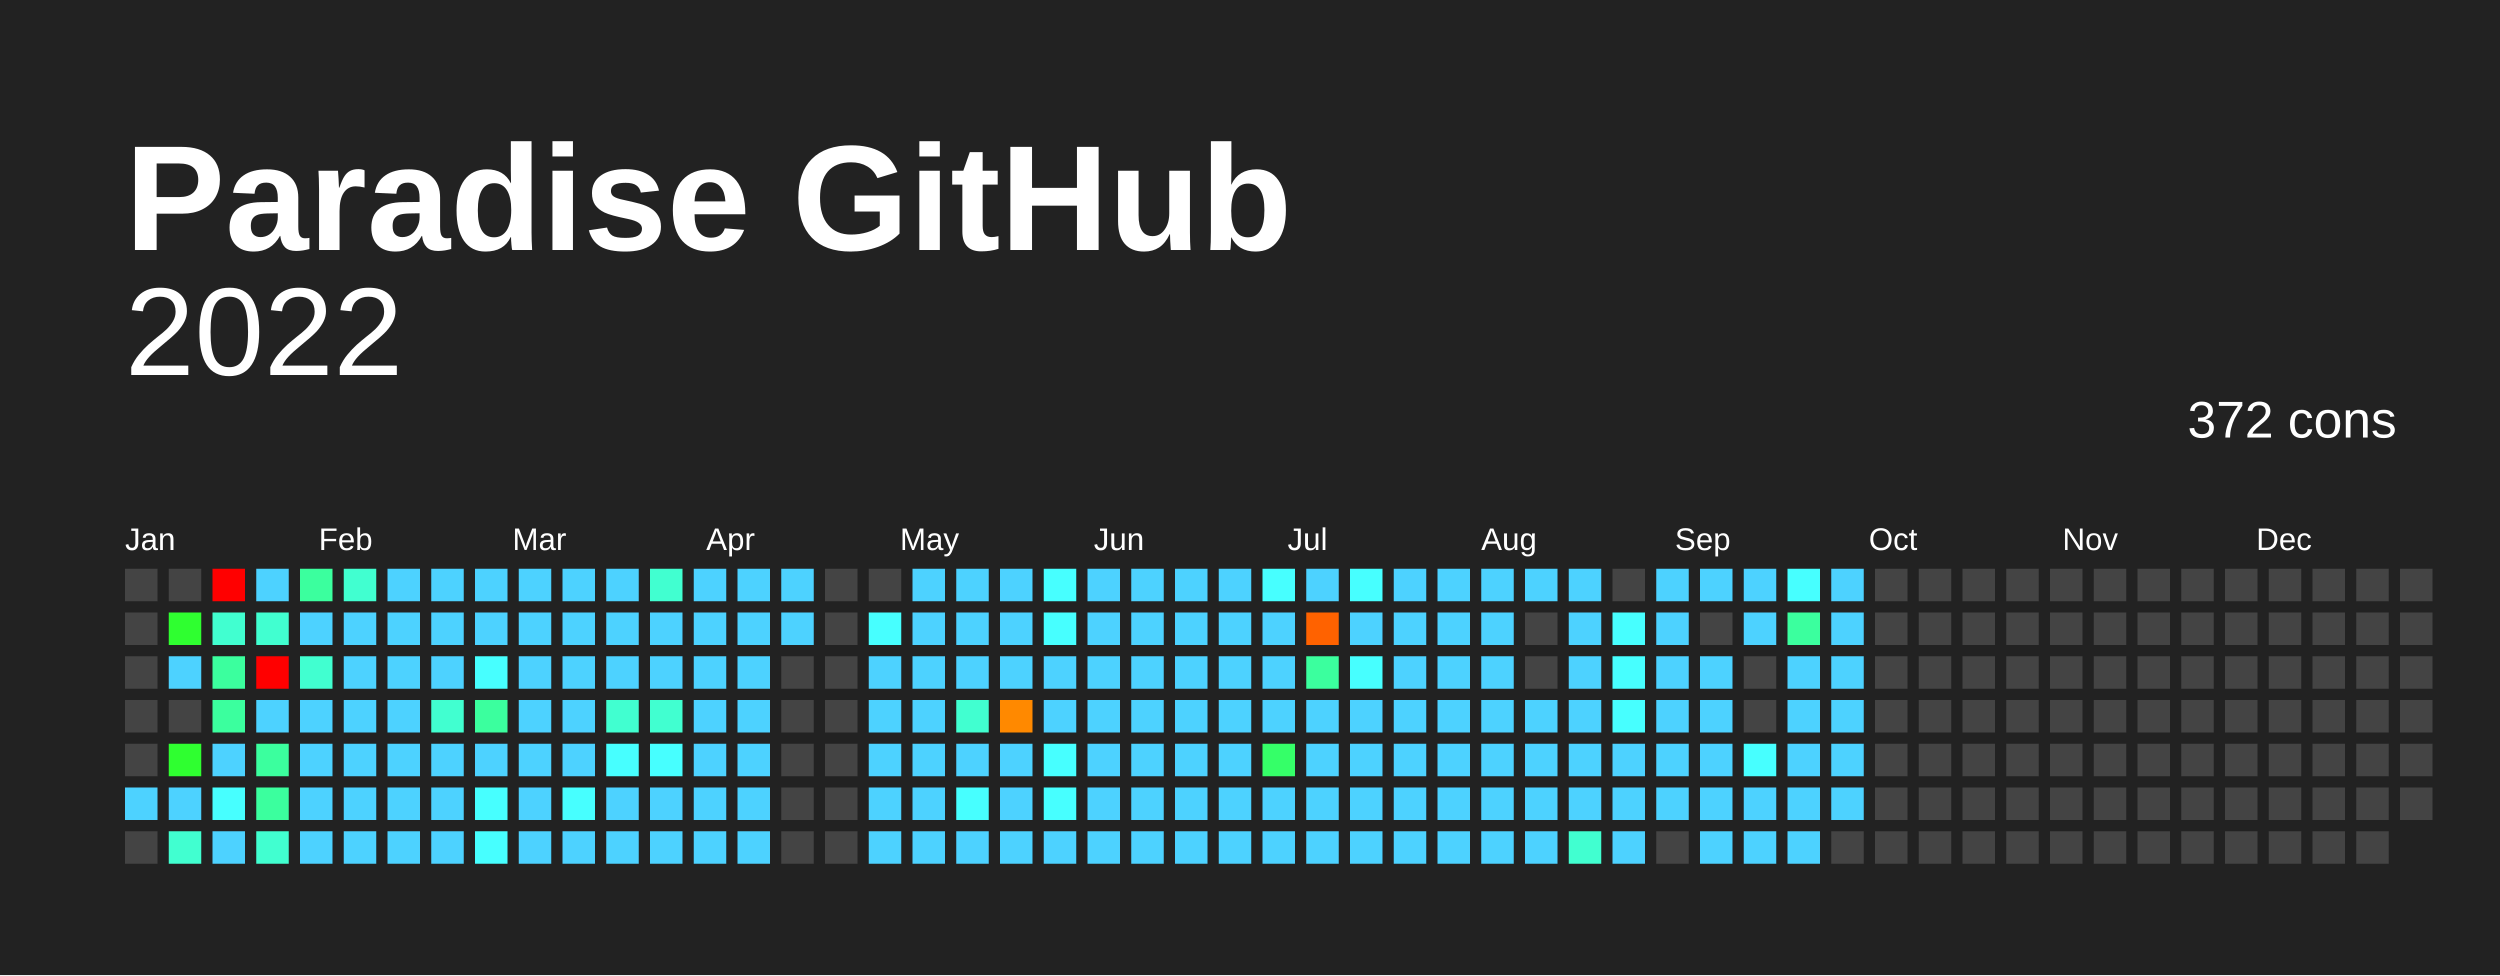
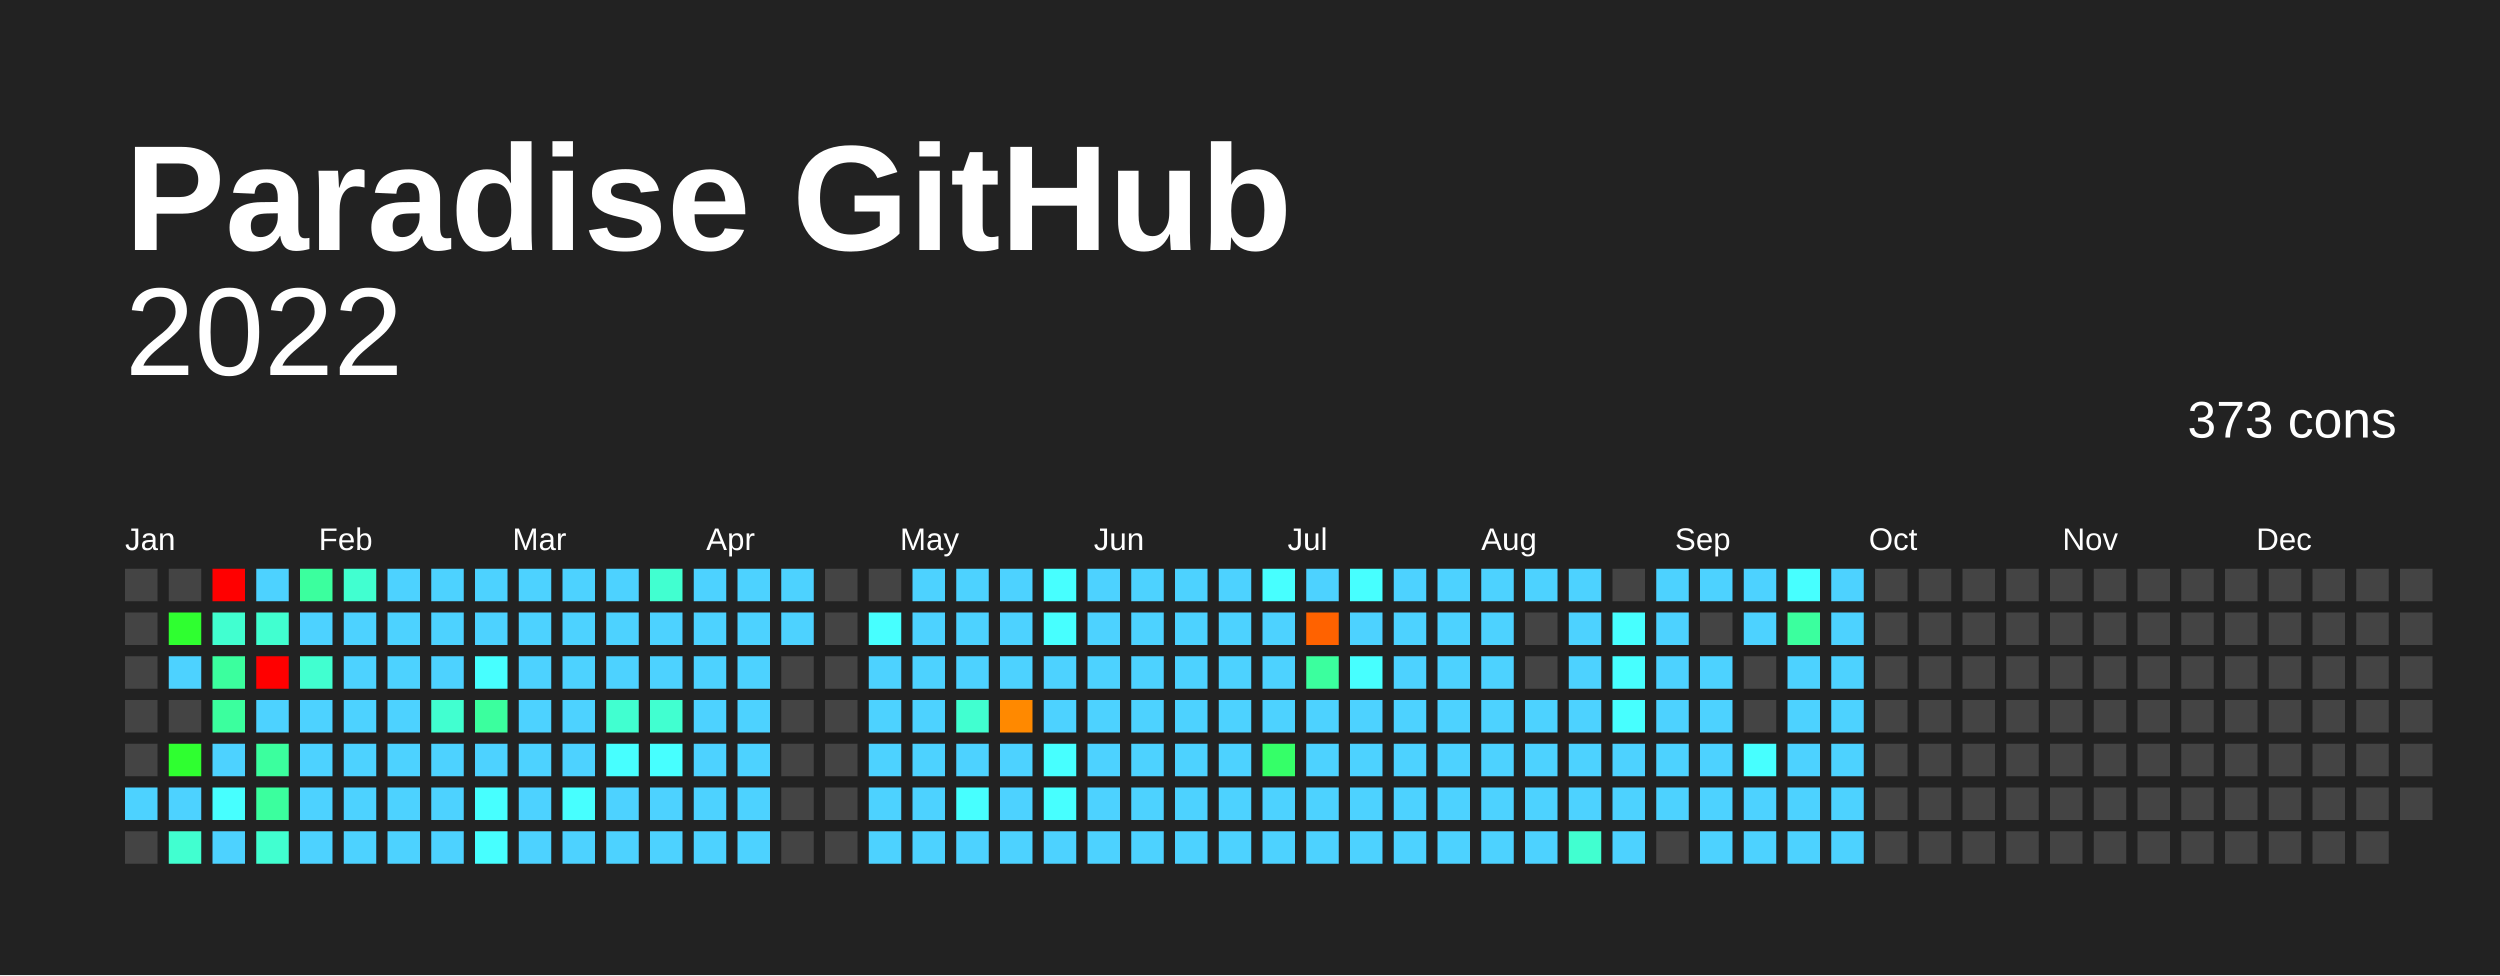
<svg xmlns="http://www.w3.org/2000/svg" baseProfile="full" height="78mm" version="1.1" viewBox="0,0,200,78" width="200mm">
  <defs />
  <rect fill="#222222" height="78" width="200" x="0" y="0" />
  <text fill="#FFFFFF" style="font-size:12px; font-family:Arial; font-weight:bold;" x="10" y="20">Paradise GitHub</text>
  <text alignment-baseline="hanging" fill="#FFFFFF" style="font-size:10.0px; font-family:Arial;" x="10" y="30">2022</text>
-   <text alignment-baseline="hanging" fill="#FFFFFF" style="font-size:4.125px; font-family:Arial;" x="175" y="35">372 cons</text>
+   <text alignment-baseline="hanging" fill="#FFFFFF" style="font-size:4.125px; font-family:Arial;" x="175" y="35">373 cons</text>
  <text fill="#FFFFFF" style="font-size:2.5px; font-family:Arial" x="10.0" y="44">Jan</text>
  <text fill="#FFFFFF" style="font-size:2.5px; font-family:Arial" x="25.5" y="44">Feb</text>
  <text fill="#FFFFFF" style="font-size:2.5px; font-family:Arial" x="41.0" y="44">Mar</text>
  <text fill="#FFFFFF" style="font-size:2.5px; font-family:Arial" x="56.5" y="44">Apr</text>
  <text fill="#FFFFFF" style="font-size:2.5px; font-family:Arial" x="72.0" y="44">May</text>
  <text fill="#FFFFFF" style="font-size:2.5px; font-family:Arial" x="87.5" y="44">Jun</text>
  <text fill="#FFFFFF" style="font-size:2.5px; font-family:Arial" x="103.0" y="44">Jul</text>
  <text fill="#FFFFFF" style="font-size:2.5px; font-family:Arial" x="118.5" y="44">Aug</text>
  <text fill="#FFFFFF" style="font-size:2.5px; font-family:Arial" x="134.0" y="44">Sep</text>
  <text fill="#FFFFFF" style="font-size:2.5px; font-family:Arial" x="149.5" y="44">Oct</text>
  <text fill="#FFFFFF" style="font-size:2.5px; font-family:Arial" x="165.0" y="44">Nov</text>
  <text fill="#FFFFFF" style="font-size:2.5px; font-family:Arial" x="180.5" y="44">Dec</text>
  <rect fill="#444444" height="2.6" width="2.6" x="10.0" y="45.5" />
  <rect fill="#444444" height="2.6" width="2.6" x="10.0" y="49.0" />
  <rect fill="#444444" height="2.6" width="2.6" x="10.0" y="52.5" />
  <rect fill="#444444" height="2.6" width="2.6" x="10.0" y="56.0" />
  <rect fill="#444444" height="2.6" width="2.6" x="10.0" y="59.5" />
  <rect fill="#4dd2ff" height="2.6" width="2.6" x="10.0" y="63.0" />
  <rect fill="#444444" height="2.6" width="2.6" x="10.0" y="66.5" />
  <rect fill="#444444" height="2.6" width="2.6" x="13.5" y="45.5" />
  <rect fill="#2fff30" height="2.6" width="2.6" x="13.5" y="49.0" />
  <rect fill="#4dd2ff" height="2.6" width="2.6" x="13.5" y="52.5" />
  <rect fill="#444444" height="2.6" width="2.6" x="13.5" y="56.0" />
  <rect fill="#2fff30" height="2.6" width="2.6" x="13.5" y="59.5" />
  <rect fill="#4dd2ff" height="2.6" width="2.6" x="13.5" y="63.0" />
  <rect fill="#41ffd0" height="2.6" width="2.6" x="13.5" y="66.5" />
  <rect fill="red" height="2.6" width="2.6" x="17.0" y="45.5" />
  <rect fill="#41ffd0" height="2.6" width="2.6" x="17.0" y="49.0" />
  <rect fill="#3bff9e" height="2.6" width="2.6" x="17.0" y="52.5" />
  <rect fill="#3bff9e" height="2.6" width="2.6" x="17.0" y="56.0" />
  <rect fill="#4dd2ff" height="2.6" width="2.6" x="17.0" y="59.5" />
  <rect fill="#47ffff" height="2.6" width="2.6" x="17.0" y="63.0" />
  <rect fill="#4dd2ff" height="2.6" width="2.6" x="17.0" y="66.5" />
  <rect fill="#4dd2ff" height="2.6" width="2.6" x="20.5" y="45.5" />
  <rect fill="#41ffd0" height="2.6" width="2.6" x="20.5" y="49.0" />
  <rect fill="red" height="2.6" width="2.6" x="20.5" y="52.5" />
  <rect fill="#4dd2ff" height="2.6" width="2.6" x="20.5" y="56.0" />
  <rect fill="#3bff9e" height="2.6" width="2.6" x="20.5" y="59.5" />
  <rect fill="#3bff9e" height="2.6" width="2.6" x="20.5" y="63.0" />
  <rect fill="#41ffd0" height="2.6" width="2.6" x="20.5" y="66.5" />
  <rect fill="#3bff9e" height="2.6" width="2.6" x="24.0" y="45.5" />
  <rect fill="#4dd2ff" height="2.6" width="2.6" x="24.0" y="49.0" />
  <rect fill="#41ffd0" height="2.6" width="2.6" x="24.0" y="52.5" />
  <rect fill="#4dd2ff" height="2.6" width="2.6" x="24.0" y="56.0" />
  <rect fill="#4dd2ff" height="2.6" width="2.6" x="24.0" y="59.5" />
  <rect fill="#4dd2ff" height="2.6" width="2.6" x="24.0" y="63.0" />
  <rect fill="#4dd2ff" height="2.6" width="2.6" x="24.0" y="66.5" />
  <rect fill="#41ffd0" height="2.6" width="2.6" x="27.5" y="45.5" />
  <rect fill="#4dd2ff" height="2.6" width="2.6" x="27.5" y="49.0" />
  <rect fill="#4dd2ff" height="2.6" width="2.6" x="27.5" y="52.5" />
  <rect fill="#4dd2ff" height="2.6" width="2.6" x="27.5" y="56.0" />
  <rect fill="#4dd2ff" height="2.6" width="2.6" x="27.5" y="59.5" />
  <rect fill="#4dd2ff" height="2.6" width="2.6" x="27.5" y="63.0" />
  <rect fill="#4dd2ff" height="2.6" width="2.6" x="27.5" y="66.5" />
  <rect fill="#4dd2ff" height="2.6" width="2.6" x="31.0" y="45.5" />
  <rect fill="#4dd2ff" height="2.6" width="2.6" x="31.0" y="49.0" />
  <rect fill="#4dd2ff" height="2.6" width="2.6" x="31.0" y="52.5" />
  <rect fill="#4dd2ff" height="2.6" width="2.6" x="31.0" y="56.0" />
  <rect fill="#4dd2ff" height="2.6" width="2.6" x="31.0" y="59.5" />
  <rect fill="#4dd2ff" height="2.6" width="2.6" x="31.0" y="63.0" />
  <rect fill="#4dd2ff" height="2.6" width="2.6" x="31.0" y="66.5" />
  <rect fill="#4dd2ff" height="2.6" width="2.6" x="34.5" y="45.5" />
  <rect fill="#4dd2ff" height="2.6" width="2.6" x="34.5" y="49.0" />
  <rect fill="#4dd2ff" height="2.6" width="2.6" x="34.5" y="52.5" />
  <rect fill="#41ffd0" height="2.6" width="2.6" x="34.5" y="56.0" />
  <rect fill="#4dd2ff" height="2.6" width="2.6" x="34.5" y="59.5" />
  <rect fill="#4dd2ff" height="2.6" width="2.6" x="34.5" y="63.0" />
  <rect fill="#4dd2ff" height="2.6" width="2.6" x="34.5" y="66.5" />
  <rect fill="#4dd2ff" height="2.6" width="2.6" x="38.0" y="45.5" />
  <rect fill="#4dd2ff" height="2.6" width="2.6" x="38.0" y="49.0" />
  <rect fill="#47ffff" height="2.6" width="2.6" x="38.0" y="52.5" />
  <rect fill="#3bff9e" height="2.6" width="2.6" x="38.0" y="56.0" />
  <rect fill="#4dd2ff" height="2.6" width="2.6" x="38.0" y="59.5" />
  <rect fill="#47ffff" height="2.6" width="2.6" x="38.0" y="63.0" />
  <rect fill="#47ffff" height="2.6" width="2.6" x="38.0" y="66.5" />
  <rect fill="#4dd2ff" height="2.6" width="2.6" x="41.5" y="45.5" />
  <rect fill="#4dd2ff" height="2.6" width="2.6" x="41.5" y="49.0" />
  <rect fill="#4dd2ff" height="2.6" width="2.6" x="41.5" y="52.5" />
  <rect fill="#4dd2ff" height="2.6" width="2.6" x="41.5" y="56.0" />
  <rect fill="#4dd2ff" height="2.6" width="2.6" x="41.5" y="59.5" />
  <rect fill="#4dd2ff" height="2.6" width="2.6" x="41.5" y="63.0" />
  <rect fill="#4dd2ff" height="2.6" width="2.6" x="41.5" y="66.5" />
  <rect fill="#4dd2ff" height="2.6" width="2.6" x="45.0" y="45.5" />
  <rect fill="#4dd2ff" height="2.6" width="2.6" x="45.0" y="49.0" />
  <rect fill="#4dd2ff" height="2.6" width="2.6" x="45.0" y="52.5" />
  <rect fill="#4dd2ff" height="2.6" width="2.6" x="45.0" y="56.0" />
  <rect fill="#4dd2ff" height="2.6" width="2.6" x="45.0" y="59.5" />
  <rect fill="#47ffff" height="2.6" width="2.6" x="45.0" y="63.0" />
  <rect fill="#4dd2ff" height="2.6" width="2.6" x="45.0" y="66.5" />
  <rect fill="#4dd2ff" height="2.6" width="2.6" x="48.5" y="45.5" />
  <rect fill="#4dd2ff" height="2.6" width="2.6" x="48.5" y="49.0" />
  <rect fill="#4dd2ff" height="2.6" width="2.6" x="48.5" y="52.5" />
  <rect fill="#41ffd0" height="2.6" width="2.6" x="48.5" y="56.0" />
  <rect fill="#47ffff" height="2.6" width="2.6" x="48.5" y="59.5" />
  <rect fill="#4dd2ff" height="2.6" width="2.6" x="48.5" y="63.0" />
  <rect fill="#4dd2ff" height="2.6" width="2.6" x="48.5" y="66.5" />
  <rect fill="#41ffd0" height="2.6" width="2.6" x="52.0" y="45.5" />
  <rect fill="#4dd2ff" height="2.6" width="2.6" x="52.0" y="49.0" />
  <rect fill="#4dd2ff" height="2.6" width="2.6" x="52.0" y="52.5" />
  <rect fill="#41ffd0" height="2.6" width="2.6" x="52.0" y="56.0" />
  <rect fill="#47ffff" height="2.6" width="2.6" x="52.0" y="59.5" />
  <rect fill="#4dd2ff" height="2.6" width="2.6" x="52.0" y="63.0" />
  <rect fill="#4dd2ff" height="2.6" width="2.6" x="52.0" y="66.5" />
  <rect fill="#4dd2ff" height="2.6" width="2.6" x="55.5" y="45.5" />
  <rect fill="#4dd2ff" height="2.6" width="2.6" x="55.5" y="49.0" />
  <rect fill="#4dd2ff" height="2.6" width="2.6" x="55.5" y="52.5" />
  <rect fill="#4dd2ff" height="2.6" width="2.6" x="55.5" y="56.0" />
  <rect fill="#4dd2ff" height="2.6" width="2.6" x="55.5" y="59.5" />
  <rect fill="#4dd2ff" height="2.6" width="2.6" x="55.5" y="63.0" />
  <rect fill="#4dd2ff" height="2.6" width="2.6" x="55.5" y="66.5" />
  <rect fill="#4dd2ff" height="2.6" width="2.6" x="59.0" y="45.5" />
  <rect fill="#4dd2ff" height="2.6" width="2.6" x="59.0" y="49.0" />
  <rect fill="#4dd2ff" height="2.6" width="2.6" x="59.0" y="52.5" />
  <rect fill="#4dd2ff" height="2.6" width="2.6" x="59.0" y="56.0" />
  <rect fill="#4dd2ff" height="2.6" width="2.6" x="59.0" y="59.5" />
  <rect fill="#4dd2ff" height="2.6" width="2.6" x="59.0" y="63.0" />
  <rect fill="#4dd2ff" height="2.6" width="2.6" x="59.0" y="66.5" />
  <rect fill="#4dd2ff" height="2.6" width="2.6" x="62.5" y="45.5" />
  <rect fill="#4dd2ff" height="2.6" width="2.6" x="62.5" y="49.0" />
  <rect fill="#444444" height="2.6" width="2.6" x="62.5" y="52.5" />
  <rect fill="#444444" height="2.6" width="2.6" x="62.5" y="56.0" />
  <rect fill="#444444" height="2.6" width="2.6" x="62.5" y="59.5" />
  <rect fill="#444444" height="2.6" width="2.6" x="62.5" y="63.0" />
  <rect fill="#444444" height="2.6" width="2.6" x="62.5" y="66.5" />
  <rect fill="#444444" height="2.6" width="2.6" x="66.0" y="45.5" />
  <rect fill="#444444" height="2.6" width="2.6" x="66.0" y="49.0" />
  <rect fill="#444444" height="2.6" width="2.6" x="66.0" y="52.5" />
  <rect fill="#444444" height="2.6" width="2.6" x="66.0" y="56.0" />
  <rect fill="#444444" height="2.6" width="2.6" x="66.0" y="59.5" />
  <rect fill="#444444" height="2.6" width="2.6" x="66.0" y="63.0" />
  <rect fill="#444444" height="2.6" width="2.6" x="66.0" y="66.5" />
  <rect fill="#444444" height="2.6" width="2.6" x="69.5" y="45.5" />
  <rect fill="#47ffff" height="2.6" width="2.6" x="69.5" y="49.0" />
  <rect fill="#4dd2ff" height="2.6" width="2.6" x="69.5" y="52.5" />
  <rect fill="#4dd2ff" height="2.6" width="2.6" x="69.5" y="56.0" />
  <rect fill="#4dd2ff" height="2.6" width="2.6" x="69.5" y="59.5" />
  <rect fill="#4dd2ff" height="2.6" width="2.6" x="69.5" y="63.0" />
  <rect fill="#4dd2ff" height="2.6" width="2.6" x="69.5" y="66.5" />
  <rect fill="#4dd2ff" height="2.6" width="2.6" x="73.0" y="45.5" />
  <rect fill="#4dd2ff" height="2.6" width="2.6" x="73.0" y="49.0" />
  <rect fill="#4dd2ff" height="2.6" width="2.6" x="73.0" y="52.5" />
  <rect fill="#4dd2ff" height="2.6" width="2.6" x="73.0" y="56.0" />
  <rect fill="#4dd2ff" height="2.6" width="2.6" x="73.0" y="59.5" />
  <rect fill="#4dd2ff" height="2.6" width="2.6" x="73.0" y="63.0" />
  <rect fill="#4dd2ff" height="2.6" width="2.6" x="73.0" y="66.5" />
  <rect fill="#4dd2ff" height="2.6" width="2.6" x="76.5" y="45.5" />
  <rect fill="#4dd2ff" height="2.6" width="2.6" x="76.5" y="49.0" />
  <rect fill="#4dd2ff" height="2.6" width="2.6" x="76.5" y="52.5" />
  <rect fill="#41ffd0" height="2.6" width="2.6" x="76.5" y="56.0" />
  <rect fill="#4dd2ff" height="2.6" width="2.6" x="76.5" y="59.5" />
  <rect fill="#47ffff" height="2.6" width="2.6" x="76.5" y="63.0" />
  <rect fill="#4dd2ff" height="2.6" width="2.6" x="76.5" y="66.5" />
  <rect fill="#4dd2ff" height="2.6" width="2.6" x="80.0" y="45.5" />
  <rect fill="#4dd2ff" height="2.6" width="2.6" x="80.0" y="49.0" />
  <rect fill="#4dd2ff" height="2.6" width="2.6" x="80.0" y="52.5" />
  <rect fill="#ff8900" height="2.6" width="2.6" x="80.0" y="56.0" />
  <rect fill="#4dd2ff" height="2.6" width="2.6" x="80.0" y="59.5" />
  <rect fill="#4dd2ff" height="2.6" width="2.6" x="80.0" y="63.0" />
  <rect fill="#4dd2ff" height="2.6" width="2.6" x="80.0" y="66.5" />
  <rect fill="#47ffff" height="2.6" width="2.6" x="83.5" y="45.5" />
  <rect fill="#47ffff" height="2.6" width="2.6" x="83.5" y="49.0" />
  <rect fill="#4dd2ff" height="2.6" width="2.6" x="83.5" y="52.5" />
  <rect fill="#4dd2ff" height="2.6" width="2.6" x="83.5" y="56.0" />
  <rect fill="#47ffff" height="2.6" width="2.6" x="83.5" y="59.5" />
  <rect fill="#47ffff" height="2.6" width="2.6" x="83.5" y="63.0" />
  <rect fill="#4dd2ff" height="2.6" width="2.6" x="83.5" y="66.5" />
  <rect fill="#4dd2ff" height="2.6" width="2.6" x="87.0" y="45.5" />
  <rect fill="#4dd2ff" height="2.6" width="2.6" x="87.0" y="49.0" />
  <rect fill="#4dd2ff" height="2.6" width="2.6" x="87.0" y="52.5" />
  <rect fill="#4dd2ff" height="2.6" width="2.6" x="87.0" y="56.0" />
  <rect fill="#4dd2ff" height="2.6" width="2.6" x="87.0" y="59.5" />
  <rect fill="#4dd2ff" height="2.6" width="2.6" x="87.0" y="63.0" />
  <rect fill="#4dd2ff" height="2.6" width="2.6" x="87.0" y="66.5" />
  <rect fill="#4dd2ff" height="2.6" width="2.6" x="90.5" y="45.5" />
  <rect fill="#4dd2ff" height="2.6" width="2.6" x="90.5" y="49.0" />
  <rect fill="#4dd2ff" height="2.6" width="2.6" x="90.5" y="52.5" />
  <rect fill="#4dd2ff" height="2.6" width="2.6" x="90.5" y="56.0" />
  <rect fill="#4dd2ff" height="2.6" width="2.6" x="90.5" y="59.5" />
  <rect fill="#4dd2ff" height="2.6" width="2.6" x="90.5" y="63.0" />
  <rect fill="#4dd2ff" height="2.6" width="2.6" x="90.5" y="66.5" />
  <rect fill="#4dd2ff" height="2.6" width="2.6" x="94.0" y="45.5" />
  <rect fill="#4dd2ff" height="2.6" width="2.6" x="94.0" y="49.0" />
  <rect fill="#4dd2ff" height="2.6" width="2.6" x="94.0" y="52.5" />
  <rect fill="#4dd2ff" height="2.6" width="2.6" x="94.0" y="56.0" />
  <rect fill="#4dd2ff" height="2.6" width="2.6" x="94.0" y="59.5" />
  <rect fill="#4dd2ff" height="2.6" width="2.6" x="94.0" y="63.0" />
  <rect fill="#4dd2ff" height="2.6" width="2.6" x="94.0" y="66.5" />
  <rect fill="#4dd2ff" height="2.6" width="2.6" x="97.5" y="45.5" />
  <rect fill="#4dd2ff" height="2.6" width="2.6" x="97.5" y="49.0" />
  <rect fill="#4dd2ff" height="2.6" width="2.6" x="97.5" y="52.5" />
  <rect fill="#4dd2ff" height="2.6" width="2.6" x="97.5" y="56.0" />
  <rect fill="#4dd2ff" height="2.6" width="2.6" x="97.5" y="59.5" />
  <rect fill="#4dd2ff" height="2.6" width="2.6" x="97.5" y="63.0" />
  <rect fill="#4dd2ff" height="2.6" width="2.6" x="97.5" y="66.5" />
  <rect fill="#47ffff" height="2.6" width="2.6" x="101.0" y="45.5" />
  <rect fill="#4dd2ff" height="2.6" width="2.6" x="101.0" y="49.0" />
  <rect fill="#4dd2ff" height="2.6" width="2.6" x="101.0" y="52.5" />
  <rect fill="#4dd2ff" height="2.6" width="2.6" x="101.0" y="56.0" />
  <rect fill="#35ff68" height="2.6" width="2.6" x="101.0" y="59.5" />
  <rect fill="#4dd2ff" height="2.6" width="2.6" x="101.0" y="63.0" />
  <rect fill="#4dd2ff" height="2.6" width="2.6" x="101.0" y="66.5" />
  <rect fill="#4dd2ff" height="2.6" width="2.6" x="104.5" y="45.5" />
  <rect fill="#ff6200" height="2.6" width="2.6" x="104.5" y="49.0" />
  <rect fill="#3bff9e" height="2.6" width="2.6" x="104.5" y="52.5" />
  <rect fill="#4dd2ff" height="2.6" width="2.6" x="104.5" y="56.0" />
  <rect fill="#4dd2ff" height="2.6" width="2.6" x="104.5" y="59.5" />
  <rect fill="#4dd2ff" height="2.6" width="2.6" x="104.5" y="63.0" />
  <rect fill="#4dd2ff" height="2.6" width="2.6" x="104.5" y="66.5" />
  <rect fill="#47ffff" height="2.6" width="2.6" x="108.0" y="45.5" />
  <rect fill="#4dd2ff" height="2.6" width="2.6" x="108.0" y="49.0" />
  <rect fill="#47ffff" height="2.6" width="2.6" x="108.0" y="52.5" />
  <rect fill="#4dd2ff" height="2.6" width="2.6" x="108.0" y="56.0" />
  <rect fill="#4dd2ff" height="2.6" width="2.6" x="108.0" y="59.5" />
  <rect fill="#4dd2ff" height="2.6" width="2.6" x="108.0" y="63.0" />
  <rect fill="#4dd2ff" height="2.6" width="2.6" x="108.0" y="66.5" />
  <rect fill="#4dd2ff" height="2.6" width="2.6" x="111.5" y="45.5" />
  <rect fill="#4dd2ff" height="2.6" width="2.6" x="111.5" y="49.0" />
  <rect fill="#4dd2ff" height="2.6" width="2.6" x="111.5" y="52.5" />
  <rect fill="#4dd2ff" height="2.6" width="2.6" x="111.5" y="56.0" />
  <rect fill="#4dd2ff" height="2.6" width="2.6" x="111.5" y="59.5" />
  <rect fill="#4dd2ff" height="2.6" width="2.6" x="111.5" y="63.0" />
  <rect fill="#4dd2ff" height="2.6" width="2.6" x="111.5" y="66.5" />
  <rect fill="#4dd2ff" height="2.6" width="2.6" x="115.0" y="45.5" />
  <rect fill="#4dd2ff" height="2.6" width="2.6" x="115.0" y="49.0" />
  <rect fill="#4dd2ff" height="2.6" width="2.6" x="115.0" y="52.5" />
  <rect fill="#4dd2ff" height="2.6" width="2.6" x="115.0" y="56.0" />
  <rect fill="#4dd2ff" height="2.6" width="2.6" x="115.0" y="59.5" />
  <rect fill="#4dd2ff" height="2.6" width="2.6" x="115.0" y="63.0" />
  <rect fill="#4dd2ff" height="2.6" width="2.6" x="115.0" y="66.5" />
  <rect fill="#4dd2ff" height="2.6" width="2.6" x="118.5" y="45.5" />
  <rect fill="#4dd2ff" height="2.6" width="2.6" x="118.5" y="49.0" />
  <rect fill="#4dd2ff" height="2.6" width="2.6" x="118.5" y="52.5" />
  <rect fill="#4dd2ff" height="2.6" width="2.6" x="118.5" y="56.0" />
  <rect fill="#4dd2ff" height="2.6" width="2.6" x="118.5" y="59.5" />
  <rect fill="#4dd2ff" height="2.6" width="2.6" x="118.5" y="63.0" />
  <rect fill="#4dd2ff" height="2.6" width="2.6" x="118.5" y="66.5" />
  <rect fill="#4dd2ff" height="2.6" width="2.6" x="122.0" y="45.5" />
  <rect fill="#444444" height="2.6" width="2.6" x="122.0" y="49.0" />
  <rect fill="#444444" height="2.6" width="2.6" x="122.0" y="52.5" />
  <rect fill="#4dd2ff" height="2.6" width="2.6" x="122.0" y="56.0" />
  <rect fill="#4dd2ff" height="2.6" width="2.6" x="122.0" y="59.5" />
  <rect fill="#4dd2ff" height="2.6" width="2.6" x="122.0" y="63.0" />
  <rect fill="#4dd2ff" height="2.6" width="2.6" x="122.0" y="66.5" />
  <rect fill="#4dd2ff" height="2.6" width="2.6" x="125.5" y="45.5" />
  <rect fill="#4dd2ff" height="2.6" width="2.6" x="125.5" y="49.0" />
  <rect fill="#4dd2ff" height="2.6" width="2.6" x="125.5" y="52.5" />
  <rect fill="#4dd2ff" height="2.6" width="2.6" x="125.5" y="56.0" />
  <rect fill="#4dd2ff" height="2.6" width="2.6" x="125.5" y="59.5" />
  <rect fill="#4dd2ff" height="2.6" width="2.6" x="125.5" y="63.0" />
  <rect fill="#41ffd0" height="2.6" width="2.6" x="125.5" y="66.5" />
  <rect fill="#444444" height="2.6" width="2.6" x="129.0" y="45.5" />
  <rect fill="#47ffff" height="2.6" width="2.6" x="129.0" y="49.0" />
  <rect fill="#47ffff" height="2.6" width="2.6" x="129.0" y="52.5" />
  <rect fill="#47ffff" height="2.6" width="2.6" x="129.0" y="56.0" />
  <rect fill="#4dd2ff" height="2.6" width="2.6" x="129.0" y="59.5" />
  <rect fill="#4dd2ff" height="2.6" width="2.6" x="129.0" y="63.0" />
  <rect fill="#4dd2ff" height="2.6" width="2.6" x="129.0" y="66.5" />
  <rect fill="#4dd2ff" height="2.6" width="2.6" x="132.5" y="45.5" />
  <rect fill="#4dd2ff" height="2.6" width="2.6" x="132.5" y="49.0" />
  <rect fill="#4dd2ff" height="2.6" width="2.6" x="132.5" y="52.5" />
  <rect fill="#4dd2ff" height="2.6" width="2.6" x="132.5" y="56.0" />
  <rect fill="#4dd2ff" height="2.6" width="2.6" x="132.5" y="59.5" />
  <rect fill="#4dd2ff" height="2.6" width="2.6" x="132.5" y="63.0" />
  <rect fill="#444444" height="2.6" width="2.6" x="132.5" y="66.5" />
  <rect fill="#4dd2ff" height="2.6" width="2.6" x="136.0" y="45.5" />
  <rect fill="#444444" height="2.6" width="2.6" x="136.0" y="49.0" />
  <rect fill="#4dd2ff" height="2.6" width="2.6" x="136.0" y="52.5" />
  <rect fill="#4dd2ff" height="2.6" width="2.6" x="136.0" y="56.0" />
  <rect fill="#4dd2ff" height="2.6" width="2.6" x="136.0" y="59.5" />
  <rect fill="#4dd2ff" height="2.6" width="2.6" x="136.0" y="63.0" />
  <rect fill="#4dd2ff" height="2.6" width="2.6" x="136.0" y="66.5" />
  <rect fill="#4dd2ff" height="2.6" width="2.6" x="139.5" y="45.5" />
  <rect fill="#4dd2ff" height="2.6" width="2.6" x="139.5" y="49.0" />
  <rect fill="#444444" height="2.6" width="2.6" x="139.5" y="52.5" />
  <rect fill="#444444" height="2.6" width="2.6" x="139.5" y="56.0" />
  <rect fill="#47ffff" height="2.6" width="2.6" x="139.5" y="59.5" />
  <rect fill="#4dd2ff" height="2.6" width="2.6" x="139.5" y="63.0" />
  <rect fill="#4dd2ff" height="2.6" width="2.6" x="139.5" y="66.5" />
  <rect fill="#47ffff" height="2.6" width="2.6" x="143.0" y="45.5" />
  <rect fill="#3bff9e" height="2.6" width="2.6" x="143.0" y="49.0" />
  <rect fill="#4dd2ff" height="2.6" width="2.6" x="143.0" y="52.5" />
  <rect fill="#4dd2ff" height="2.6" width="2.6" x="143.0" y="56.0" />
  <rect fill="#4dd2ff" height="2.6" width="2.6" x="143.0" y="59.5" />
  <rect fill="#4dd2ff" height="2.6" width="2.6" x="143.0" y="63.0" />
  <rect fill="#4dd2ff" height="2.6" width="2.6" x="143.0" y="66.5" />
  <rect fill="#4dd2ff" height="2.6" width="2.6" x="146.5" y="45.5" />
  <rect fill="#4dd2ff" height="2.6" width="2.6" x="146.5" y="49.0" />
  <rect fill="#4dd2ff" height="2.6" width="2.6" x="146.5" y="52.5" />
  <rect fill="#4dd2ff" height="2.6" width="2.6" x="146.5" y="56.0" />
  <rect fill="#4dd2ff" height="2.6" width="2.6" x="146.5" y="59.5" />
  <rect fill="#4dd2ff" height="2.6" width="2.6" x="146.5" y="63.0" />
-   <rect fill="#444444" height="2.6" width="2.6" x="146.5" y="66.5" />
+   <rect fill="#4dd2ff" height="2.6" width="2.6" x="146.5" y="66.5" />
  <rect fill="#444444" height="2.6" width="2.6" x="150.0" y="45.5" />
  <rect fill="#444444" height="2.6" width="2.6" x="150.0" y="49.0" />
  <rect fill="#444444" height="2.6" width="2.6" x="150.0" y="52.5" />
  <rect fill="#444444" height="2.6" width="2.6" x="150.0" y="56.0" />
  <rect fill="#444444" height="2.6" width="2.6" x="150.0" y="59.5" />
  <rect fill="#444444" height="2.6" width="2.6" x="150.0" y="63.0" />
  <rect fill="#444444" height="2.6" width="2.6" x="150.0" y="66.5" />
  <rect fill="#444444" height="2.6" width="2.6" x="153.5" y="45.5" />
  <rect fill="#444444" height="2.6" width="2.6" x="153.5" y="49.0" />
  <rect fill="#444444" height="2.6" width="2.6" x="153.5" y="52.5" />
  <rect fill="#444444" height="2.6" width="2.6" x="153.5" y="56.0" />
  <rect fill="#444444" height="2.6" width="2.6" x="153.5" y="59.5" />
  <rect fill="#444444" height="2.6" width="2.6" x="153.5" y="63.0" />
  <rect fill="#444444" height="2.6" width="2.6" x="153.5" y="66.5" />
  <rect fill="#444444" height="2.6" width="2.6" x="157.0" y="45.5" />
  <rect fill="#444444" height="2.6" width="2.6" x="157.0" y="49.0" />
  <rect fill="#444444" height="2.6" width="2.6" x="157.0" y="52.5" />
  <rect fill="#444444" height="2.6" width="2.6" x="157.0" y="56.0" />
  <rect fill="#444444" height="2.6" width="2.6" x="157.0" y="59.5" />
  <rect fill="#444444" height="2.6" width="2.6" x="157.0" y="63.0" />
  <rect fill="#444444" height="2.6" width="2.6" x="157.0" y="66.5" />
  <rect fill="#444444" height="2.6" width="2.6" x="160.5" y="45.5" />
  <rect fill="#444444" height="2.6" width="2.6" x="160.5" y="49.0" />
  <rect fill="#444444" height="2.6" width="2.6" x="160.5" y="52.5" />
  <rect fill="#444444" height="2.6" width="2.6" x="160.5" y="56.0" />
  <rect fill="#444444" height="2.6" width="2.6" x="160.5" y="59.5" />
  <rect fill="#444444" height="2.6" width="2.6" x="160.5" y="63.0" />
  <rect fill="#444444" height="2.6" width="2.6" x="160.5" y="66.5" />
  <rect fill="#444444" height="2.6" width="2.6" x="164.0" y="45.5" />
  <rect fill="#444444" height="2.6" width="2.6" x="164.0" y="49.0" />
  <rect fill="#444444" height="2.6" width="2.6" x="164.0" y="52.5" />
  <rect fill="#444444" height="2.6" width="2.6" x="164.0" y="56.0" />
  <rect fill="#444444" height="2.6" width="2.6" x="164.0" y="59.5" />
  <rect fill="#444444" height="2.6" width="2.6" x="164.0" y="63.0" />
  <rect fill="#444444" height="2.6" width="2.6" x="164.0" y="66.5" />
  <rect fill="#444444" height="2.6" width="2.6" x="167.5" y="45.5" />
  <rect fill="#444444" height="2.6" width="2.6" x="167.5" y="49.0" />
  <rect fill="#444444" height="2.6" width="2.6" x="167.5" y="52.5" />
  <rect fill="#444444" height="2.6" width="2.6" x="167.5" y="56.0" />
  <rect fill="#444444" height="2.6" width="2.6" x="167.5" y="59.5" />
  <rect fill="#444444" height="2.6" width="2.6" x="167.5" y="63.0" />
  <rect fill="#444444" height="2.6" width="2.6" x="167.5" y="66.5" />
  <rect fill="#444444" height="2.6" width="2.6" x="171.0" y="45.5" />
  <rect fill="#444444" height="2.6" width="2.6" x="171.0" y="49.0" />
  <rect fill="#444444" height="2.6" width="2.6" x="171.0" y="52.5" />
  <rect fill="#444444" height="2.6" width="2.6" x="171.0" y="56.0" />
  <rect fill="#444444" height="2.6" width="2.6" x="171.0" y="59.5" />
  <rect fill="#444444" height="2.6" width="2.6" x="171.0" y="63.0" />
  <rect fill="#444444" height="2.6" width="2.6" x="171.0" y="66.5" />
  <rect fill="#444444" height="2.6" width="2.6" x="174.5" y="45.5" />
  <rect fill="#444444" height="2.6" width="2.6" x="174.5" y="49.0" />
  <rect fill="#444444" height="2.6" width="2.6" x="174.5" y="52.5" />
  <rect fill="#444444" height="2.6" width="2.6" x="174.5" y="56.0" />
  <rect fill="#444444" height="2.6" width="2.6" x="174.5" y="59.5" />
  <rect fill="#444444" height="2.6" width="2.6" x="174.5" y="63.0" />
  <rect fill="#444444" height="2.6" width="2.6" x="174.5" y="66.5" />
  <rect fill="#444444" height="2.6" width="2.6" x="178.0" y="45.5" />
  <rect fill="#444444" height="2.6" width="2.6" x="178.0" y="49.0" />
  <rect fill="#444444" height="2.6" width="2.6" x="178.0" y="52.5" />
  <rect fill="#444444" height="2.6" width="2.6" x="178.0" y="56.0" />
  <rect fill="#444444" height="2.6" width="2.6" x="178.0" y="59.5" />
  <rect fill="#444444" height="2.6" width="2.6" x="178.0" y="63.0" />
  <rect fill="#444444" height="2.6" width="2.6" x="178.0" y="66.5" />
  <rect fill="#444444" height="2.6" width="2.6" x="181.5" y="45.5" />
  <rect fill="#444444" height="2.6" width="2.6" x="181.5" y="49.0" />
  <rect fill="#444444" height="2.6" width="2.6" x="181.5" y="52.5" />
  <rect fill="#444444" height="2.6" width="2.6" x="181.5" y="56.0" />
  <rect fill="#444444" height="2.6" width="2.6" x="181.5" y="59.5" />
  <rect fill="#444444" height="2.6" width="2.6" x="181.5" y="63.0" />
  <rect fill="#444444" height="2.6" width="2.6" x="181.5" y="66.5" />
  <rect fill="#444444" height="2.6" width="2.6" x="185.0" y="45.5" />
  <rect fill="#444444" height="2.6" width="2.6" x="185.0" y="49.0" />
  <rect fill="#444444" height="2.6" width="2.6" x="185.0" y="52.5" />
  <rect fill="#444444" height="2.6" width="2.6" x="185.0" y="56.0" />
  <rect fill="#444444" height="2.6" width="2.6" x="185.0" y="59.5" />
  <rect fill="#444444" height="2.6" width="2.6" x="185.0" y="63.0" />
  <rect fill="#444444" height="2.6" width="2.6" x="185.0" y="66.5" />
  <rect fill="#444444" height="2.6" width="2.6" x="188.5" y="45.5" />
  <rect fill="#444444" height="2.6" width="2.6" x="188.5" y="49.0" />
  <rect fill="#444444" height="2.6" width="2.6" x="188.5" y="52.5" />
  <rect fill="#444444" height="2.6" width="2.6" x="188.5" y="56.0" />
  <rect fill="#444444" height="2.6" width="2.6" x="188.5" y="59.5" />
  <rect fill="#444444" height="2.6" width="2.6" x="188.5" y="63.0" />
  <rect fill="#444444" height="2.6" width="2.6" x="188.5" y="66.5" />
  <rect fill="#444444" height="2.6" width="2.6" x="192.0" y="45.5" />
  <rect fill="#444444" height="2.6" width="2.6" x="192.0" y="49.0" />
  <rect fill="#444444" height="2.6" width="2.6" x="192.0" y="52.5" />
  <rect fill="#444444" height="2.6" width="2.6" x="192.0" y="56.0" />
  <rect fill="#444444" height="2.6" width="2.6" x="192.0" y="59.5" />
  <rect fill="#444444" height="2.6" width="2.6" x="192.0" y="63.0" />
</svg>
